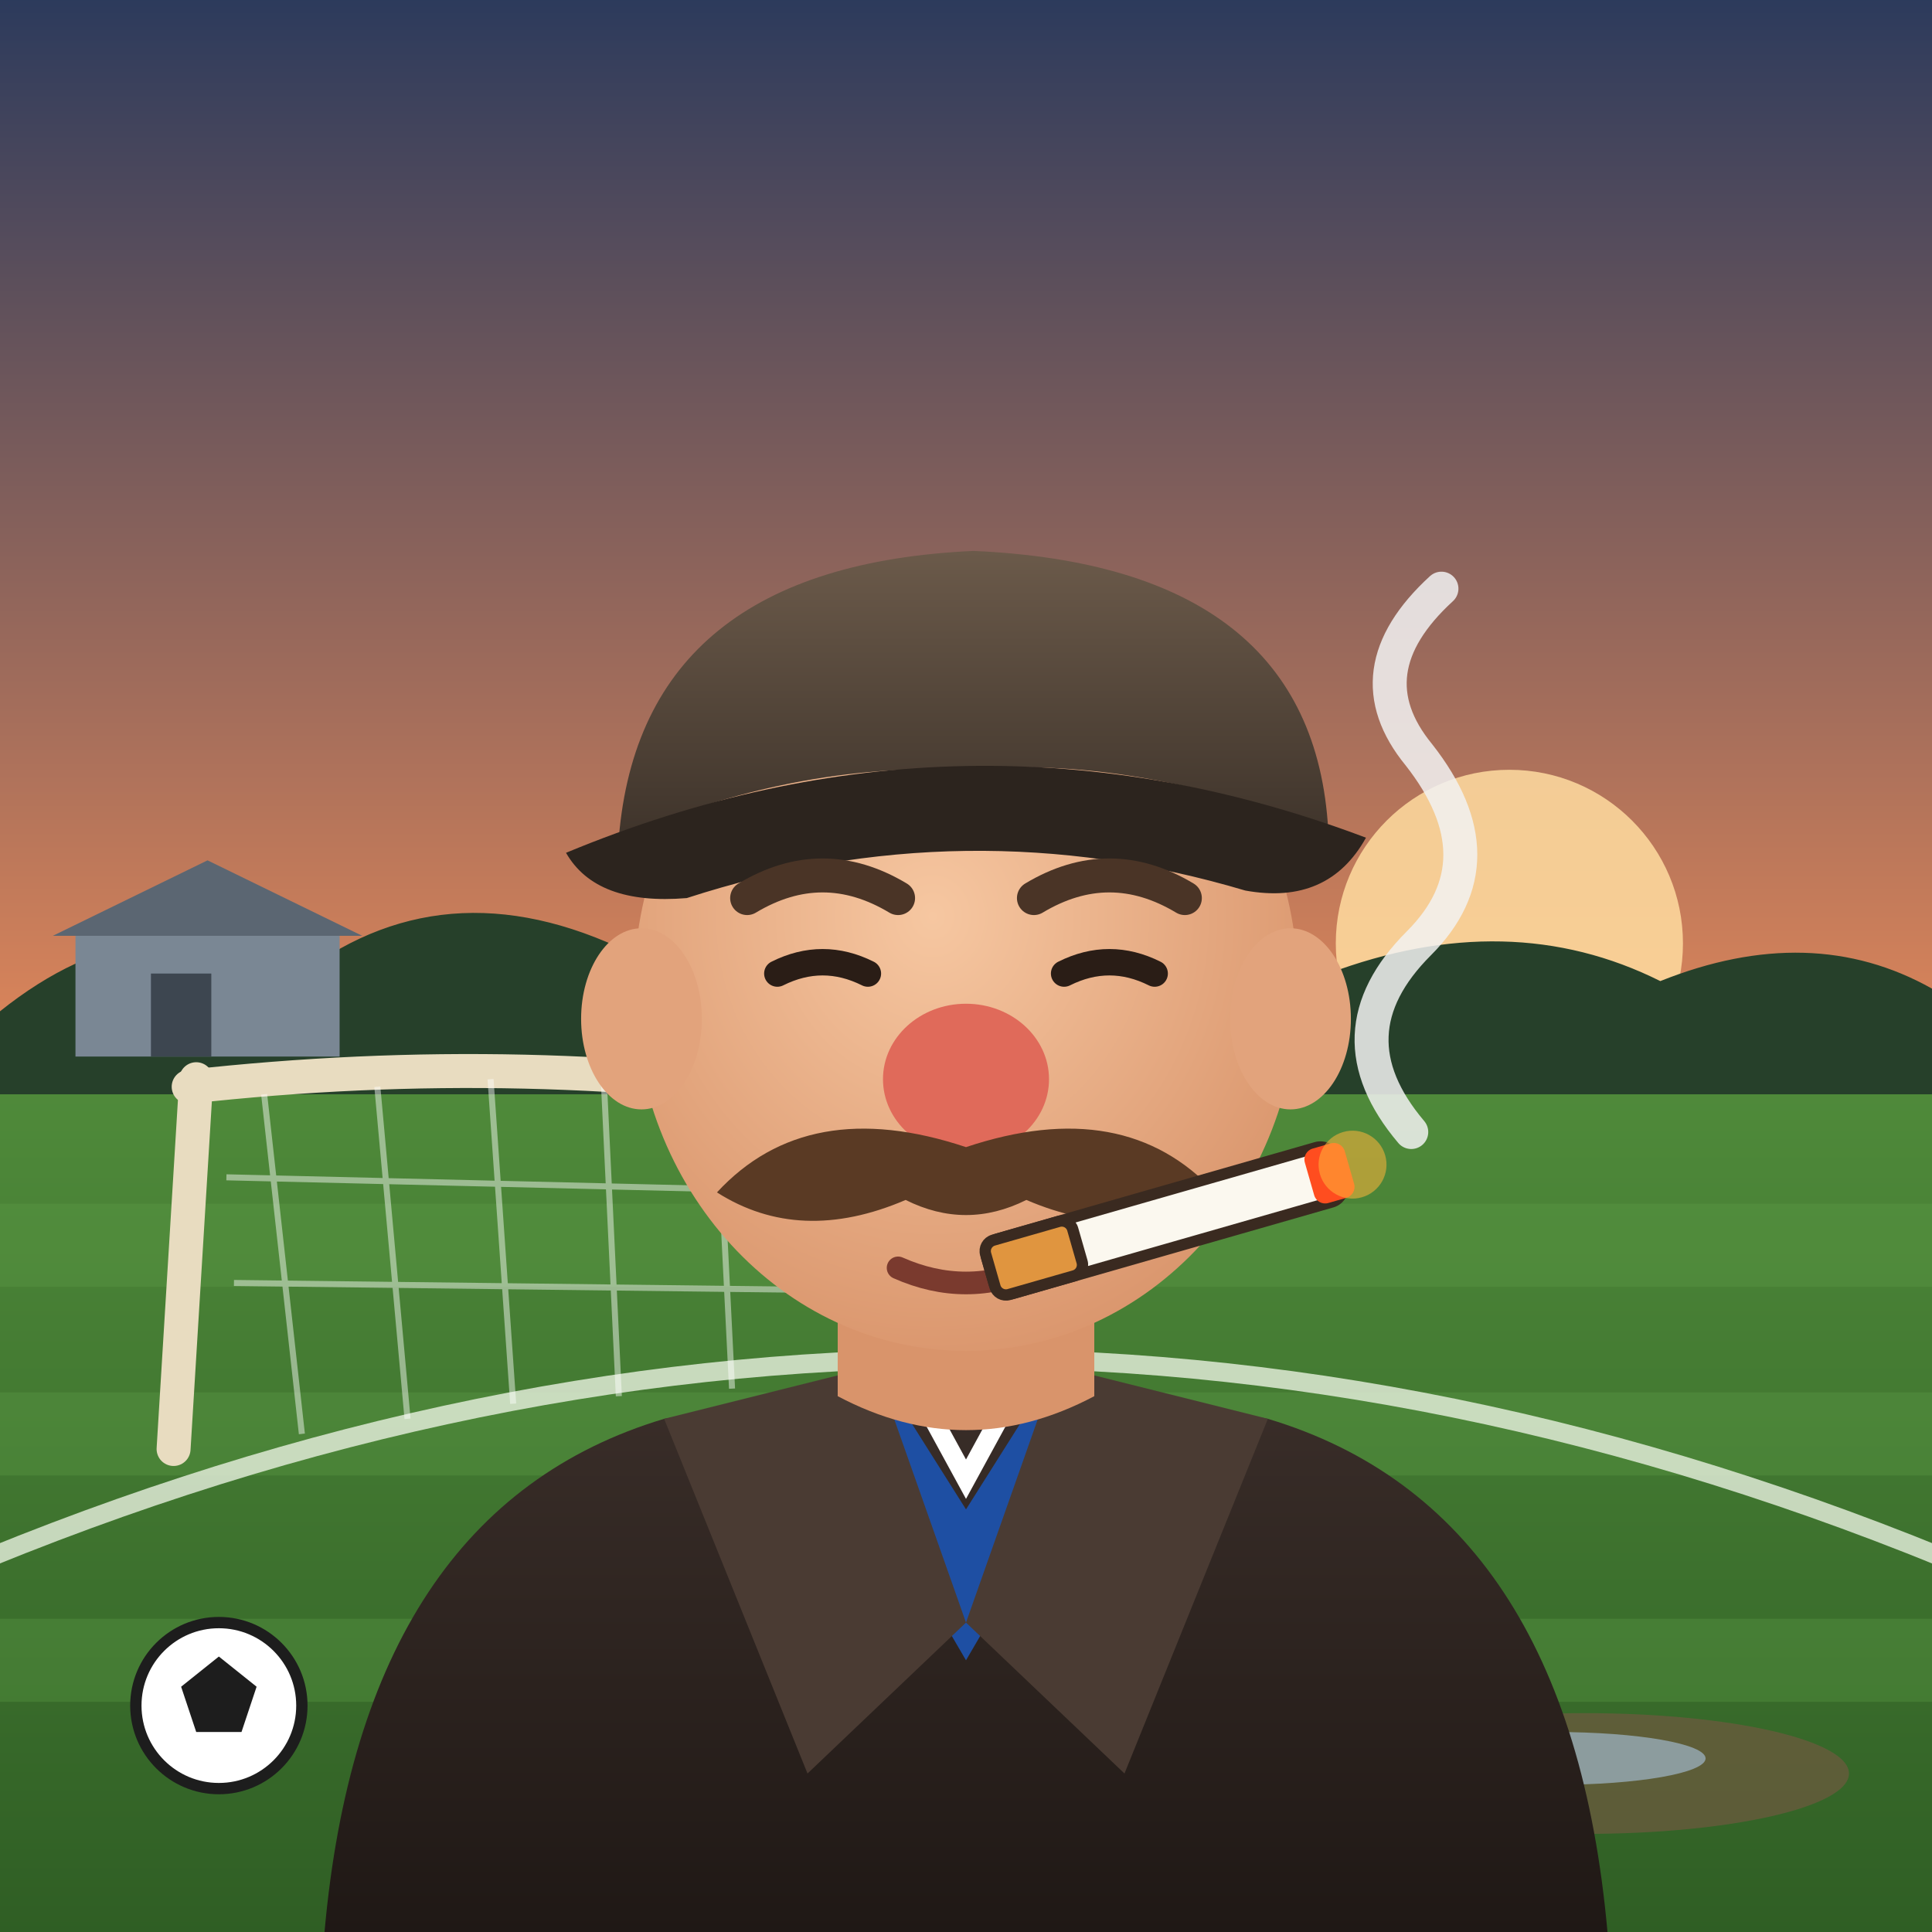
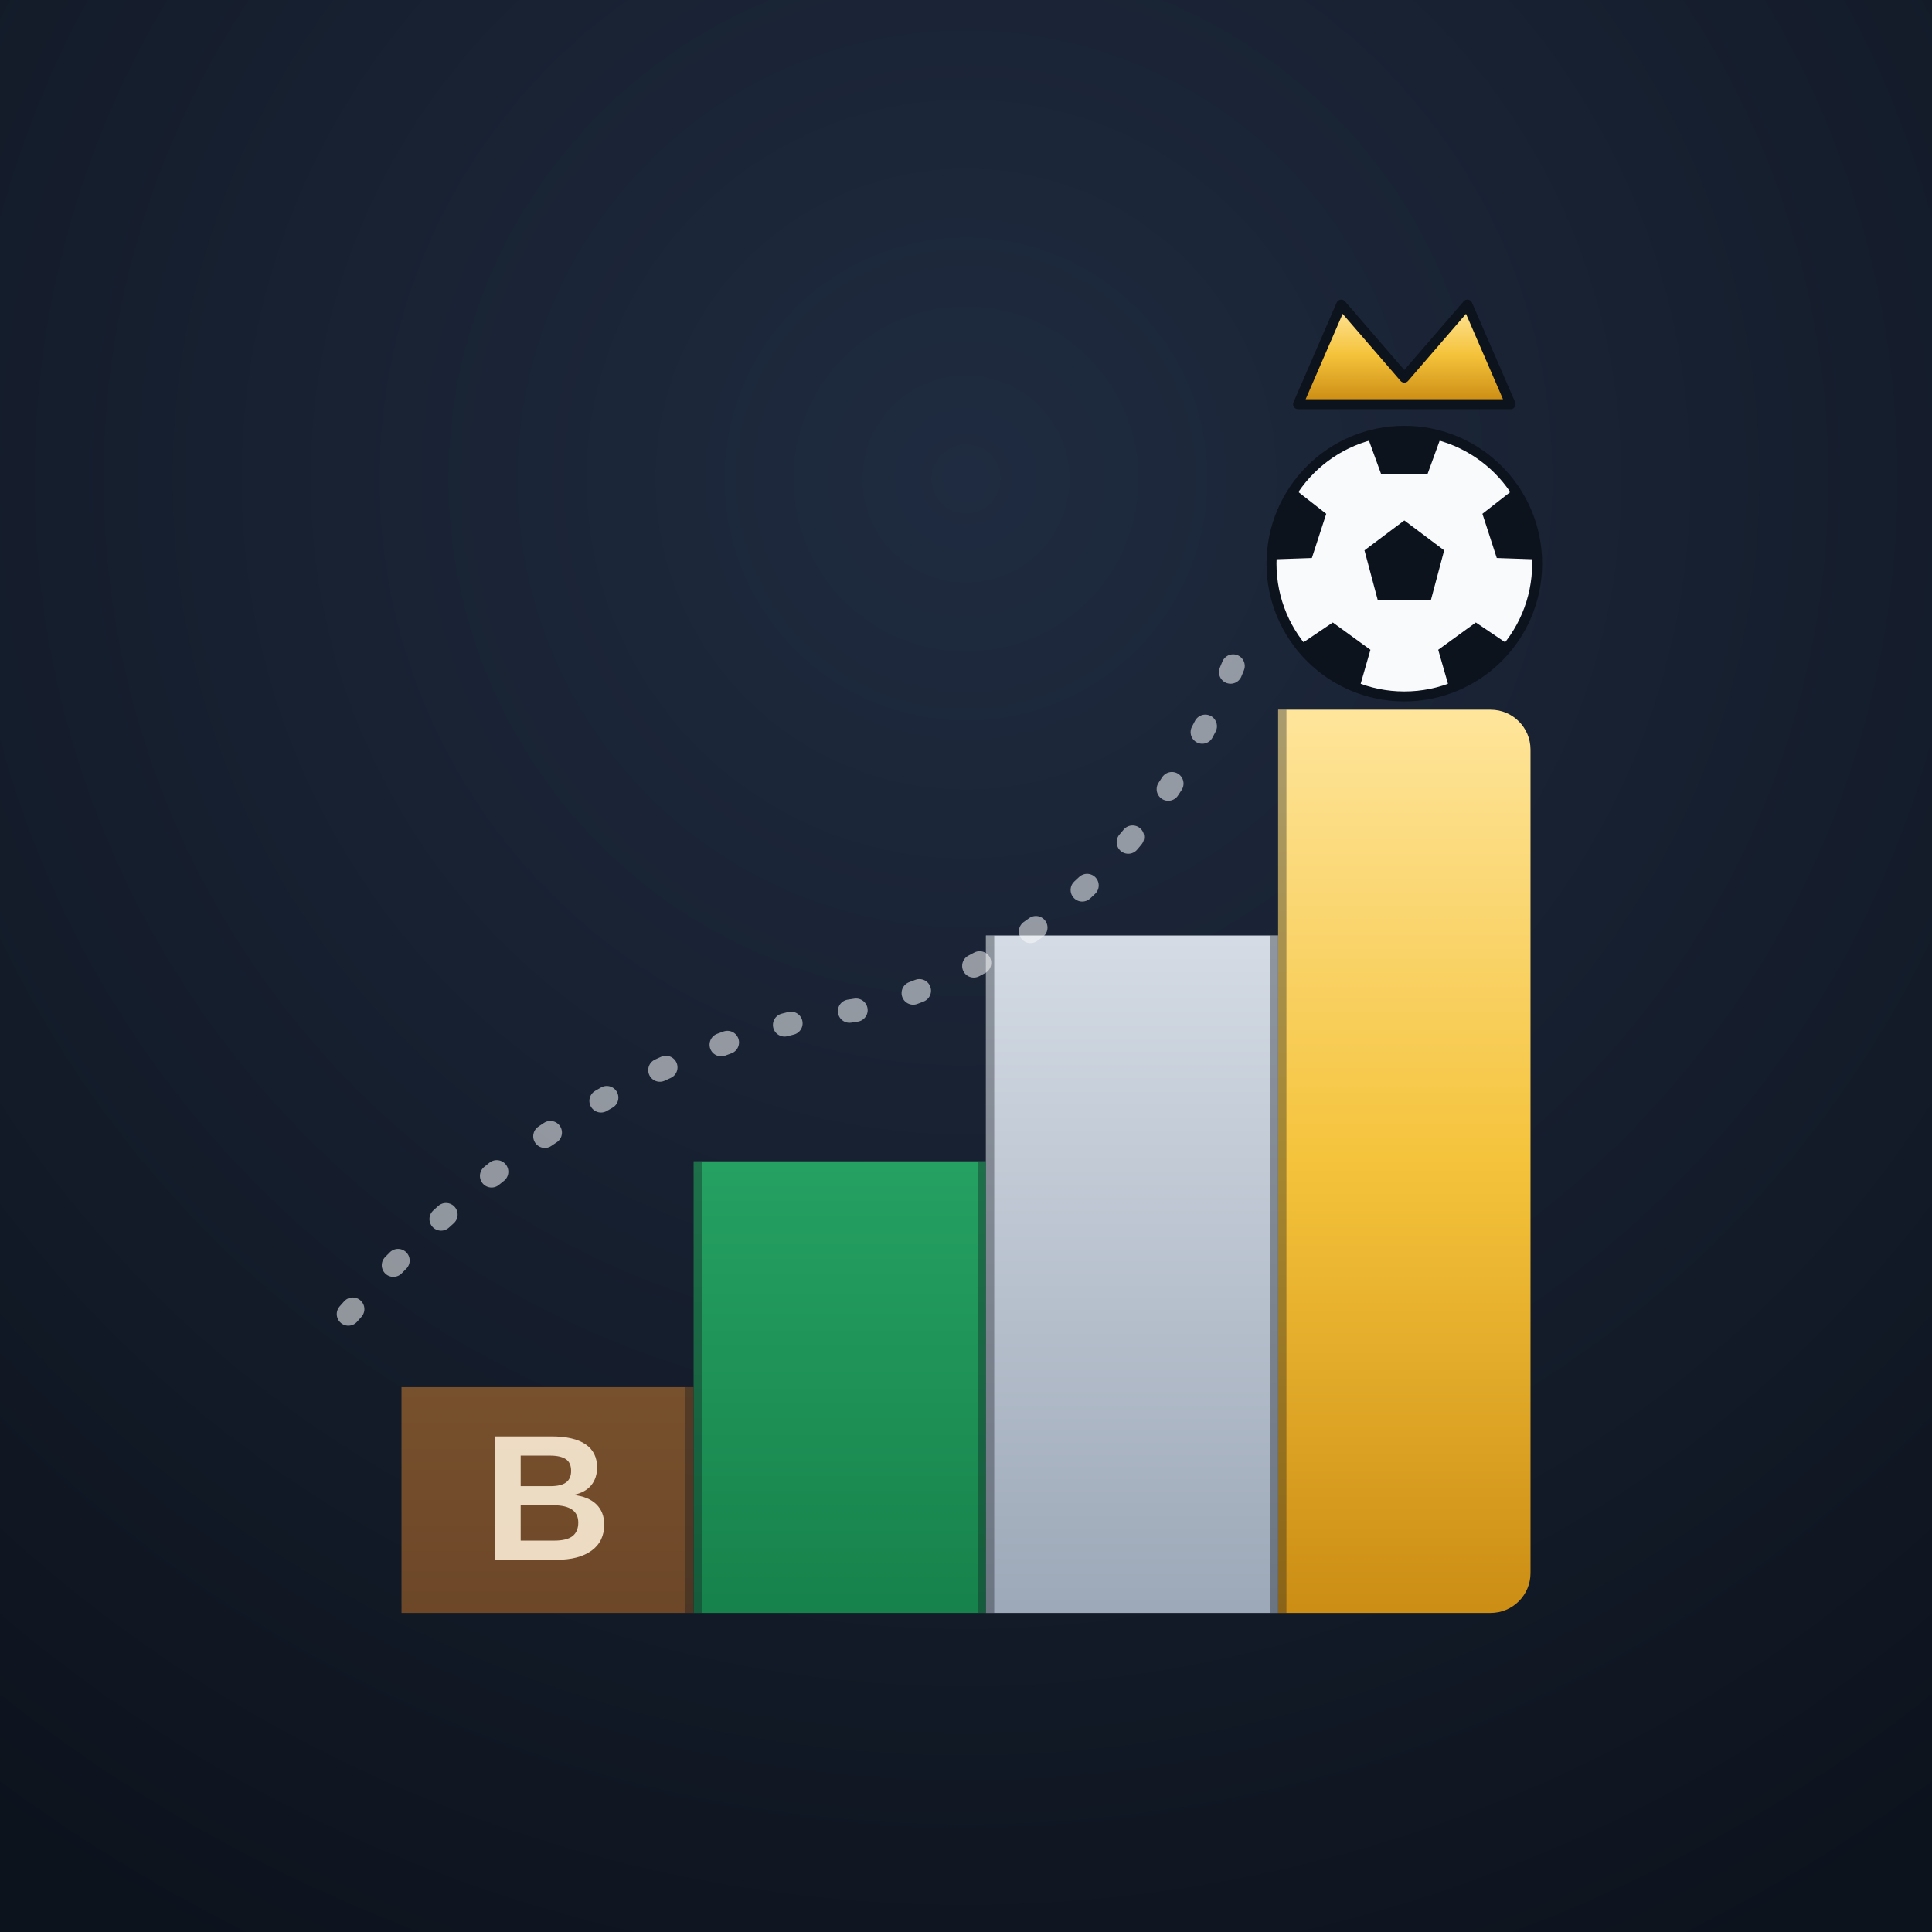
<svg xmlns="http://www.w3.org/2000/svg" viewBox="0 0 512 512">
  <defs>
-     <linearGradient id="sky" x1="0" y1="0" x2="0" y2="1">
-       <stop offset="0" stop-color="#2b3a5c" />
-       <stop offset=".55" stop-color="#e0875a" />
-       <stop offset="1" stop-color="#f3c178" />
+     <radialGradient id="bg" cx="50%" cy="25%" r="85%">
+       <stop offset="0" stop-color="#1f2b40" />
+       <stop offset="1" stop-color="#0d131d" />
+     </radialGradient>
+     <linearGradient id="s1" x1="0" y1="0" x2="0" y2="1">
+       <stop offset="0" stop-color="#9a6b3f" />
+       <stop offset="1" stop-color="#6b4627" />
    </linearGradient>
-     <linearGradient id="pitch" x1="0" y1="0" x2="0" y2="1">
-       <stop offset="0" stop-color="#4f8a3a" />
-       <stop offset="1" stop-color="#2f5e24" />
+     <linearGradient id="s2" x1="0" y1="0" x2="0" y2="1">
+       <stop offset="0" stop-color="#34c27a" />
+       <stop offset="1" stop-color="#16804a" />
    </linearGradient>
-     <linearGradient id="jacket" x1="0" y1="0" x2="0" y2="1">
-       <stop offset="0" stop-color="#3b2f2a" />
-       <stop offset="1" stop-color="#1f1815" />
+     <linearGradient id="s3" x1="0" y1="0" x2="0" y2="1">
+       <stop offset="0" stop-color="#e9eef5" />
+       <stop offset="1" stop-color="#9aa6b6" />
    </linearGradient>
-     <radialGradient id="face" cx="45%" cy="40%" r="65%">
-       <stop offset="0" stop-color="#f6c7a1" />
-       <stop offset="1" stop-color="#d9946b" />
-     </radialGradient>
-     <linearGradient id="cap" x1="0" y1="0" x2="0" y2="1">
-       <stop offset="0" stop-color="#6b5a4a" />
-       <stop offset="1" stop-color="#3f342b" />
+     <linearGradient id="s4" x1="0" y1="0" x2="0" y2="1">
+       <stop offset="0" stop-color="#ffe7a0" />
+       <stop offset=".5" stop-color="#f5c33b" />
+       <stop offset="1" stop-color="#c98a12" />
    </linearGradient>
+     <clipPath id="bc">
+       <circle r="40" />
+     </clipPath>
  </defs>
-   <rect width="512" height="512" fill="url(#sky)" />
-   <circle cx="400" cy="250" r="46" fill="#ffdca0" opacity=".85" />
-   <path d="M0 268 Q40 236 80 258 Q120 228 170 254 Q220 232 262 256 Q310 236 352 258 Q400 240 440 260 Q480 244 512 262 V300 H0 Z" fill="#26402a" />
-   <rect x="20" y="246" width="70" height="34" fill="#7a8794" />
-   <path d="M14 248 L55 228 L96 248 Z" fill="#5b6672" />
-   <rect x="40" y="258" width="16" height="22" fill="#3d4650" />
-   <path d="M0 290 H512 V512 H0 Z" fill="url(#pitch)" />
-   <path d="M0 330 H512 M0 380 H512 M0 440 H512" stroke="#5c9a45" stroke-width="22" opacity=".35" />
-   <path d="M-20 420 Q256 300 532 420" fill="none" stroke="#e9f1e0" stroke-width="5" opacity=".8" />
-   <ellipse cx="420" cy="470" rx="70" ry="16" fill="#6b5a3e" opacity=".75" />
-   <ellipse cx="412" cy="466" rx="40" ry="7" fill="#9fb7c9" opacity=".7" />
-   <g stroke="#e8dcc0" stroke-width="9" stroke-linecap="round" fill="none">
-     <path d="M46 384 L52 286" />
-     <path d="M50 288 Q140 278 226 292" />
-     <path d="M226 292 L230 366" />
-   </g>
-   <g stroke="#ffffff" stroke-width="1.6" opacity=".45">
-     <path d="M70 290 L80 380 M100 288 L108 376 M130 286 L136 372 M160 286 L164 370 M190 288 L194 368 M60 312 L228 316 M62 340 L229 342" />
-   </g>
-   <circle cx="58" cy="452" r="22" fill="#fff" stroke="#1d1d1d" stroke-width="3" />
-   <path d="M58 439 l10 8 -4 12 h-12 l-4 -12z" fill="#1d1d1d" />
-   <g transform="translate(256 512) scale(1) translate(-256 -512)">
-     <path d="M86 512 Q96 400 176 376 L256 362 L336 376 Q416 400 426 512 Z" fill="url(#jacket)" />
-     <path d="M214 368 L256 440 L298 368 L280 362 L256 400 L232 362 Z" fill="#1e4fa3" />
-     <path d="M244 370 L256 392 L268 370" stroke="#fff" stroke-width="5" fill="none" />
-     <path d="M176 376 L232 362 L256 430 L214 470 Z" fill="#4a3b33" />
-     <path d="M336 376 L280 362 L256 430 L298 470 Z" fill="#4a3b33" />
-     <path d="M222 330 h68 v40 q-34 18 -68 0 z" fill="#d9946b" />
-     <ellipse cx="256" cy="262" rx="88" ry="96" fill="url(#face)" />
-     <ellipse cx="170" cy="270" rx="16" ry="24" fill="#e2a37c" />
-     <ellipse cx="342" cy="270" rx="16" ry="24" fill="#e2a37c" />
-     <path d="M164 222 Q170 150 258 146 Q348 150 352 220 Q300 200 256 204 Q210 202 164 222 Z" fill="url(#cap)" />
-     <path d="M150 226 Q256 182 362 222 Q352 240 330 236 Q256 214 182 238 Q158 240 150 226 Z" fill="#2c241e" />
-     <path d="M198 238 q20 -12 40 0 M274 238 q20 -12 40 0" stroke="#4a3426" stroke-width="9" stroke-linecap="round" fill="none" />
-     <path d="M206 258 q12 -6 24 0 M282 258 q12 -6 24 0" stroke="#2a1d16" stroke-width="7" stroke-linecap="round" fill="none" />
-     <ellipse cx="256" cy="286" rx="22" ry="20" fill="#e06a5a" />
-     <path d="M190 316 Q214 290 256 304 Q298 290 322 316 Q300 330 272 318 Q256 326 240 318 Q212 330 190 316 Z" fill="#5a3a24" />
-     <path d="M238 336 q18 8 36 0" stroke="#7a3a2e" stroke-width="6" stroke-linecap="round" fill="none" />
-     <g transform="rotate(-16 270 334)">
-       <rect x="262" y="327" width="96" height="15" rx="4" fill="#fbf8ef" stroke="#3a2a20" stroke-width="3" />
-       <rect x="262" y="327" width="24" height="15" rx="3" fill="#e0953f" stroke="#3a2a20" stroke-width="3" />
-       <rect x="350" y="327" width="11" height="15" rx="3" fill="#ff4d1f" />
-       <circle cx="362" cy="334" r="9" fill="#ffb43a" opacity=".55" />
+   <rect width="512" height="512" fill="url(#bg)" />
+   <g transform="translate(256 262) scale(0.88) translate(-266 -232)">
+     <clipPath id="stairs">
+       <path d="M96 420 V352 H184 V284 H272 V216 H360 V148 H424 a12 12 0 0 1 12 12 V408 a12 12 0 0 1 -12 12 Z" />
+     </clipPath>
+     <g clip-path="url(#stairs)">
+       <rect x="96" y="140" width="88" height="290" fill="url(#s1)" />
+       <rect x="184" y="140" width="88" height="290" fill="url(#s2)" />
+       <rect x="272" y="140" width="88" height="290" fill="url(#s3)" />
+       <rect x="360" y="140" width="80" height="290" fill="url(#s4)" />
+       <path d="M184 140 V430 M272 140 V430 M360 140 V430" stroke="#0d131d" stroke-width="5" opacity=".35" />
    </g>
-     <path d="M374 300 q-22 -26 2 -50 q22 -22 0 -50 q-18 -22 6 -44" stroke="#f2f2f2" stroke-width="9" stroke-linecap="round" fill="none" opacity=".85" />
+     <text x="140" y="404" text-anchor="middle" font-family="Arial Black, Arial, sans-serif" font-weight="900" font-size="54" fill="#f3e3cc" opacity=".95">B</text>
+     <g transform="translate(398 104)">
+       <circle r="40" fill="#f8fafc" />
+       <g clip-path="url(#bc)" fill="#0d131d">
+         <path d="M0 -13 L12 -4 L8 11 L-8 11 L-12 -4 Z" />
+         <path d="M0 -46 L11 -38 L7 -27 L-7 -27 L-11 -38 Z" />
+         <path d="M0 -46 L11 -38 L7 -27 L-7 -27 L-11 -38 Z" transform="rotate(72)" />
+         <path d="M0 -46 L11 -38 L7 -27 L-7 -27 L-11 -38 Z" transform="rotate(144)" />
+         <path d="M0 -46 L11 -38 L7 -27 L-7 -27 L-11 -38 Z" transform="rotate(216)" />
+         <path d="M0 -46 L11 -38 L7 -27 L-7 -27 L-11 -38 Z" transform="rotate(288)" />
+       </g>
+       <circle r="40" fill="none" stroke="#0d131d" stroke-width="3" />
+     </g>
+     <path d="M366 56 L379 26 L398 48 L417 26 L430 56 Z" fill="url(#s4)" stroke="#0d131d" stroke-width="3" stroke-linejoin="round" />
+     <path d="M80 330 Q150 250 236 238 Q320 214 352 120" fill="none" stroke="#f8fafc" stroke-width="7" stroke-linecap="round" stroke-dasharray="2 18" opacity=".55" />
  </g>
</svg>
